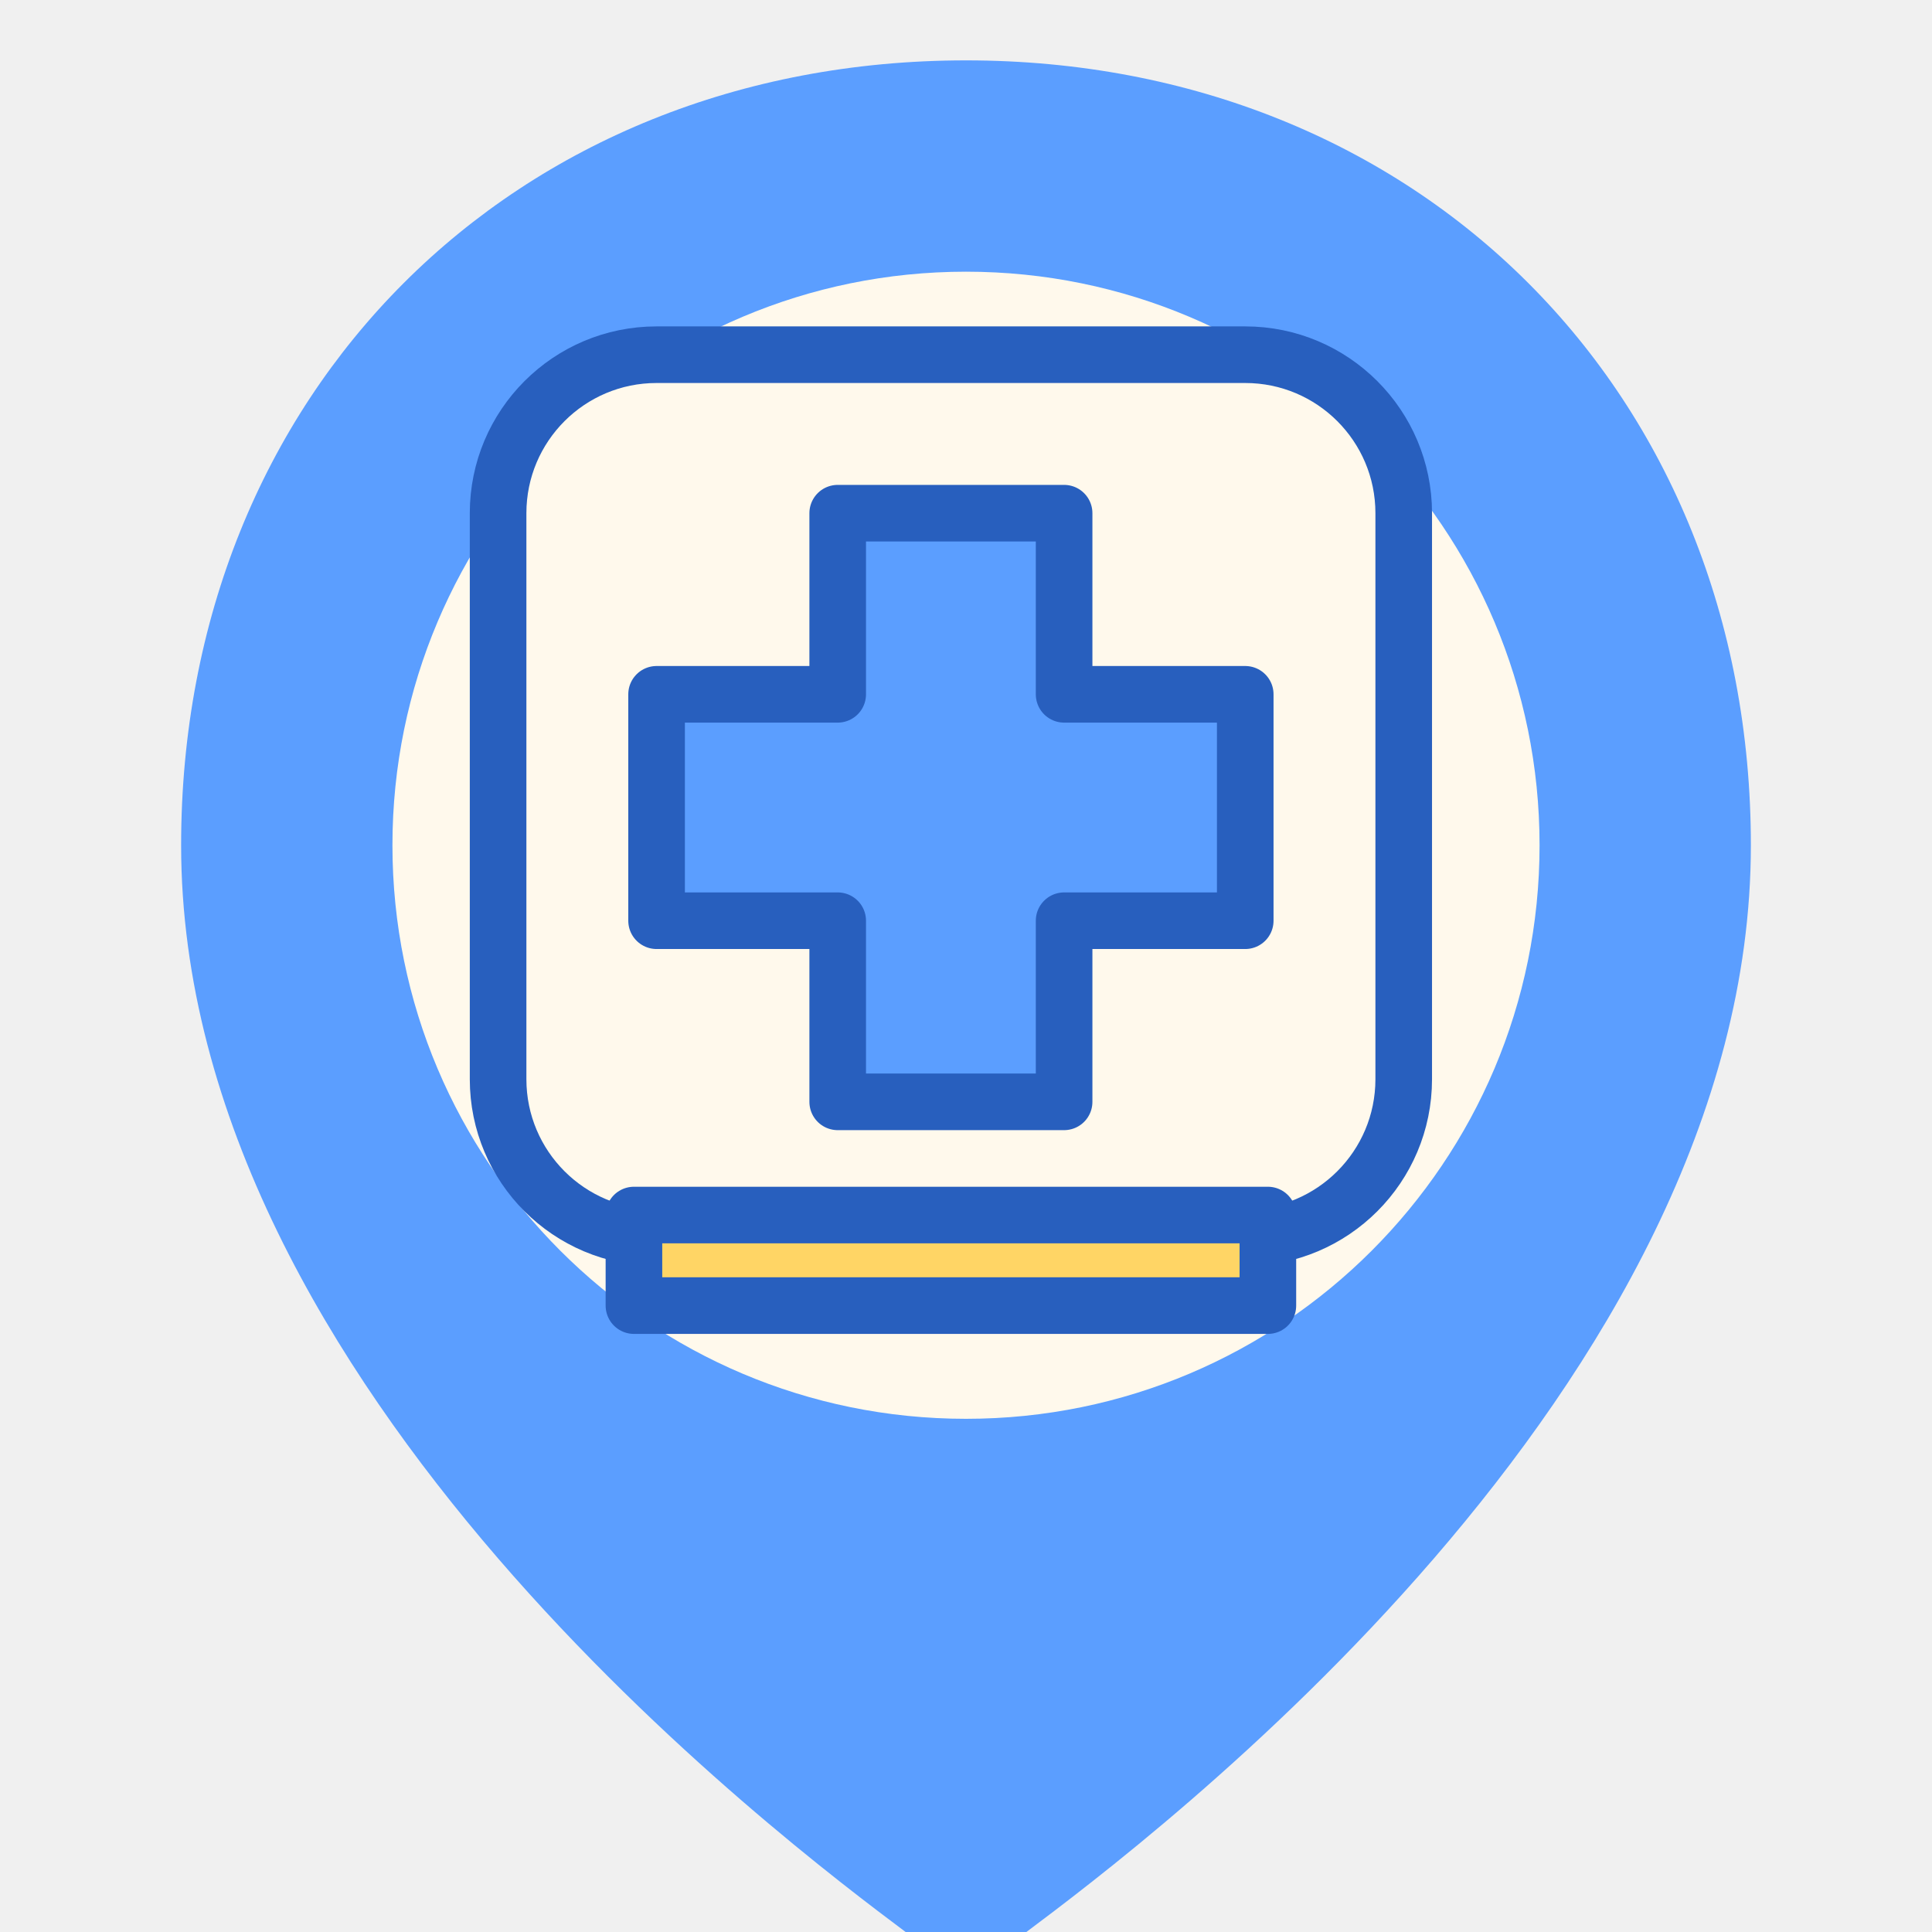
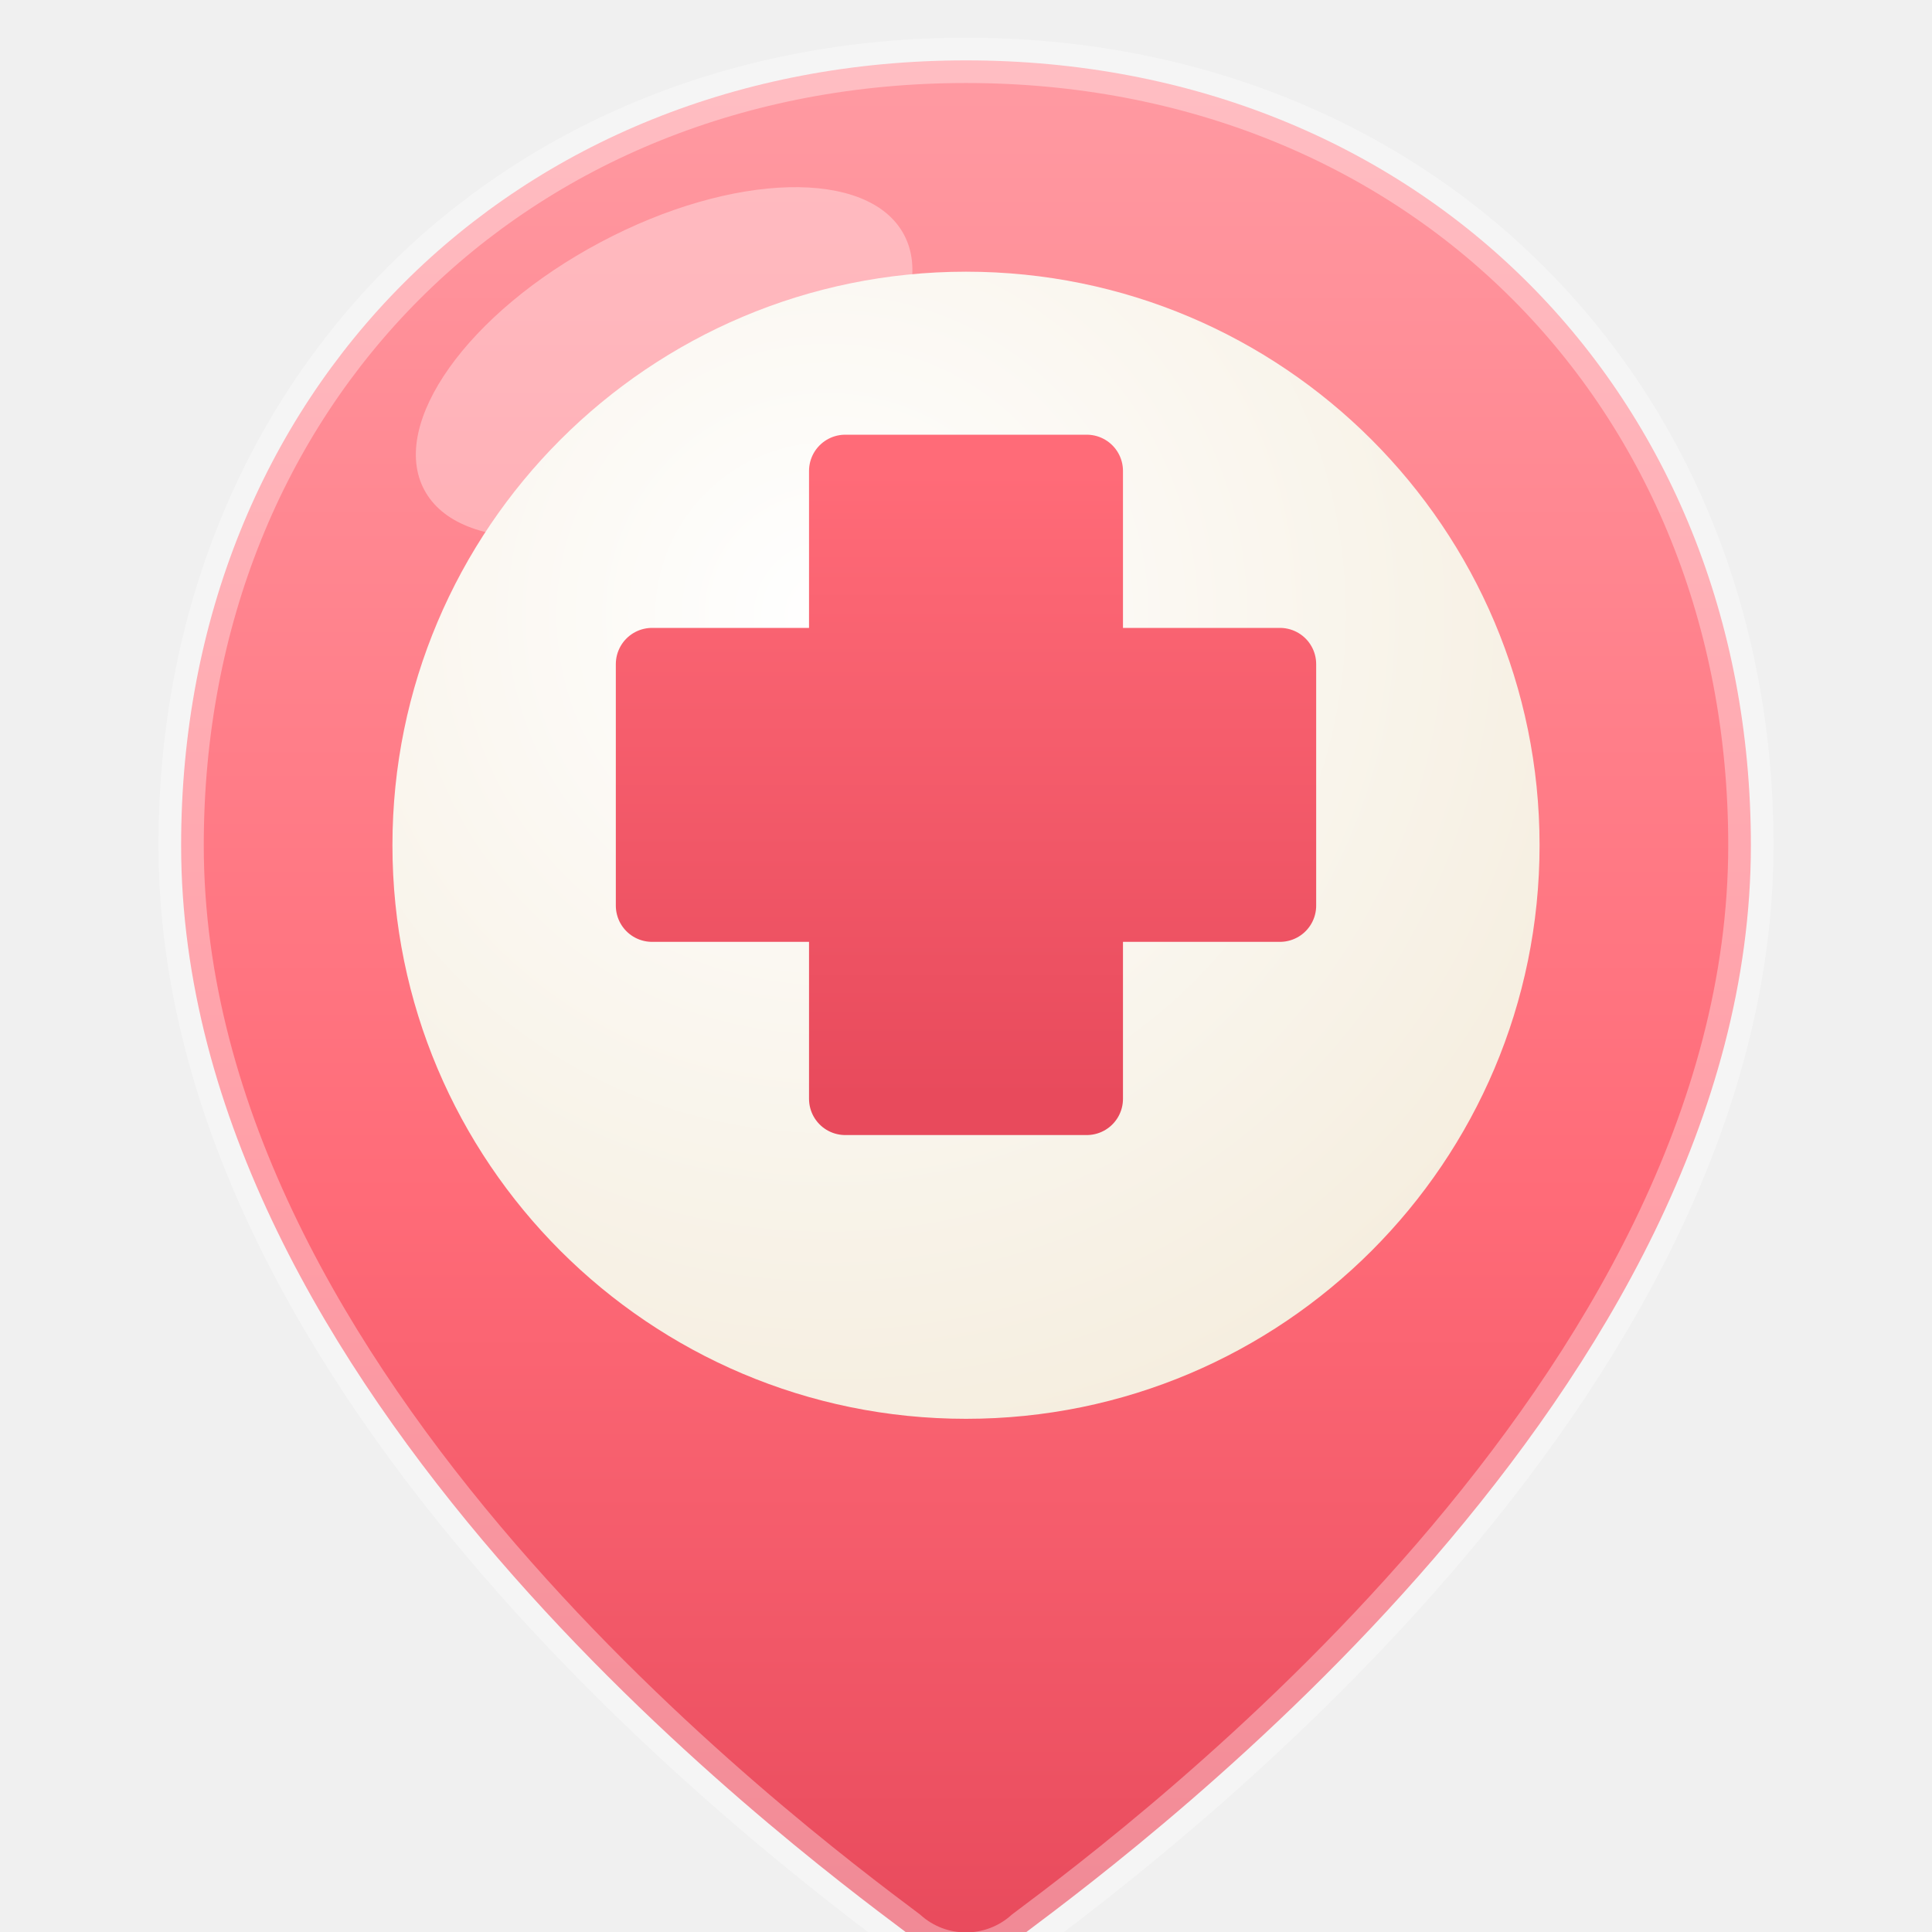
<svg xmlns="http://www.w3.org/2000/svg" viewBox="0 0 64 64" role="img" aria-label="병원">
-   <path d="M32 2C17 2 6 13 6 28c0 18 20 33 24 36a3 3 0 0 0 4 0c4-3 24-18 24-36C58 13 47 2 32 2Z" fill="#5B9EFF" />
-   <circle cx="32" cy="28" r="19" fill="#FFF9EC" />
-   <g transform="translate(0 -4) scale(.75) translate(10 8)">
-     <g stroke="#285FBE" stroke-width="2.5" stroke-linejoin="round" stroke-linecap="round">
-       <rect x="12" y="13" width="40" height="39" rx="7" fill="#FFF9EC" />
-       <path fill="#5B9EFF" d="M27 20h10v8h8v10h-8v8H27v-8h-8V28h8z" />
-       <path fill="#FFD565" d="M18 51h28v4H18z" />
-     </g>
+   <defs>
+     <linearGradient id="body" x1="0" y1="0" x2="0" y2="1">
+       <stop offset="0" stop-color="#ff9aa2" />
+       <stop offset=".6" stop-color="#ff6b78" />
+       <stop offset="1" stop-color="#e84a5c" />
+     </linearGradient>
+     <linearGradient id="fg" x1="0" y1="0" x2="0" y2="1">
+       <stop offset="0" stop-color="#ff6b78" />
+       <stop offset="1" stop-color="#e84a5c" />
+     </linearGradient>
+     <radialGradient id="cream" cx=".38" cy=".3" r=".9">
+       <stop offset="0" stop-color="#ffffff" />
+       <stop offset="1" stop-color="#f3ead8" />
+     </radialGradient>
+     <linearGradient id="fgw" x1="0" y1="0" x2="0" y2="1">
+       <stop offset="0" stop-color="#ffffff" />
+       <stop offset="1" stop-color="#f6ecd9" />
+     </linearGradient>
+   </defs>
+   <path d="M32 2C17 2 6 13 6 28c0 18 20 33 24 36a3 3 0 0 0 4 0c4-3 24-18 24-36C58 13 47 2 32 2Z" fill="url(#body)" />
+   <path d="M32 2C17 2 6 13 6 28c0 18 20 33 24 36a3 3 0 0 0 4 0c4-3 24-18 24-36C58 13 47 2 32 2Z" fill="none" stroke="#fff" stroke-opacity=".35" stroke-width="1.5" />
+   <ellipse cx="22" cy="12" rx="9" ry="4.5" fill="#fff" opacity=".35" transform="rotate(-28 22 12)" />
+   <circle cx="32" cy="28" r="19" fill="url(#cream)" />
+   <g transform="translate(0 -2) translate(32 28) scale(.8) translate(-32 -30)">
+     <path d="M27 17h10v8h8v10h-8v8H27v-8h-8V25h8z" fill="url(#fg)" stroke="url(#fg)" stroke-width="3" stroke-linejoin="round" />
  </g>
</svg>
